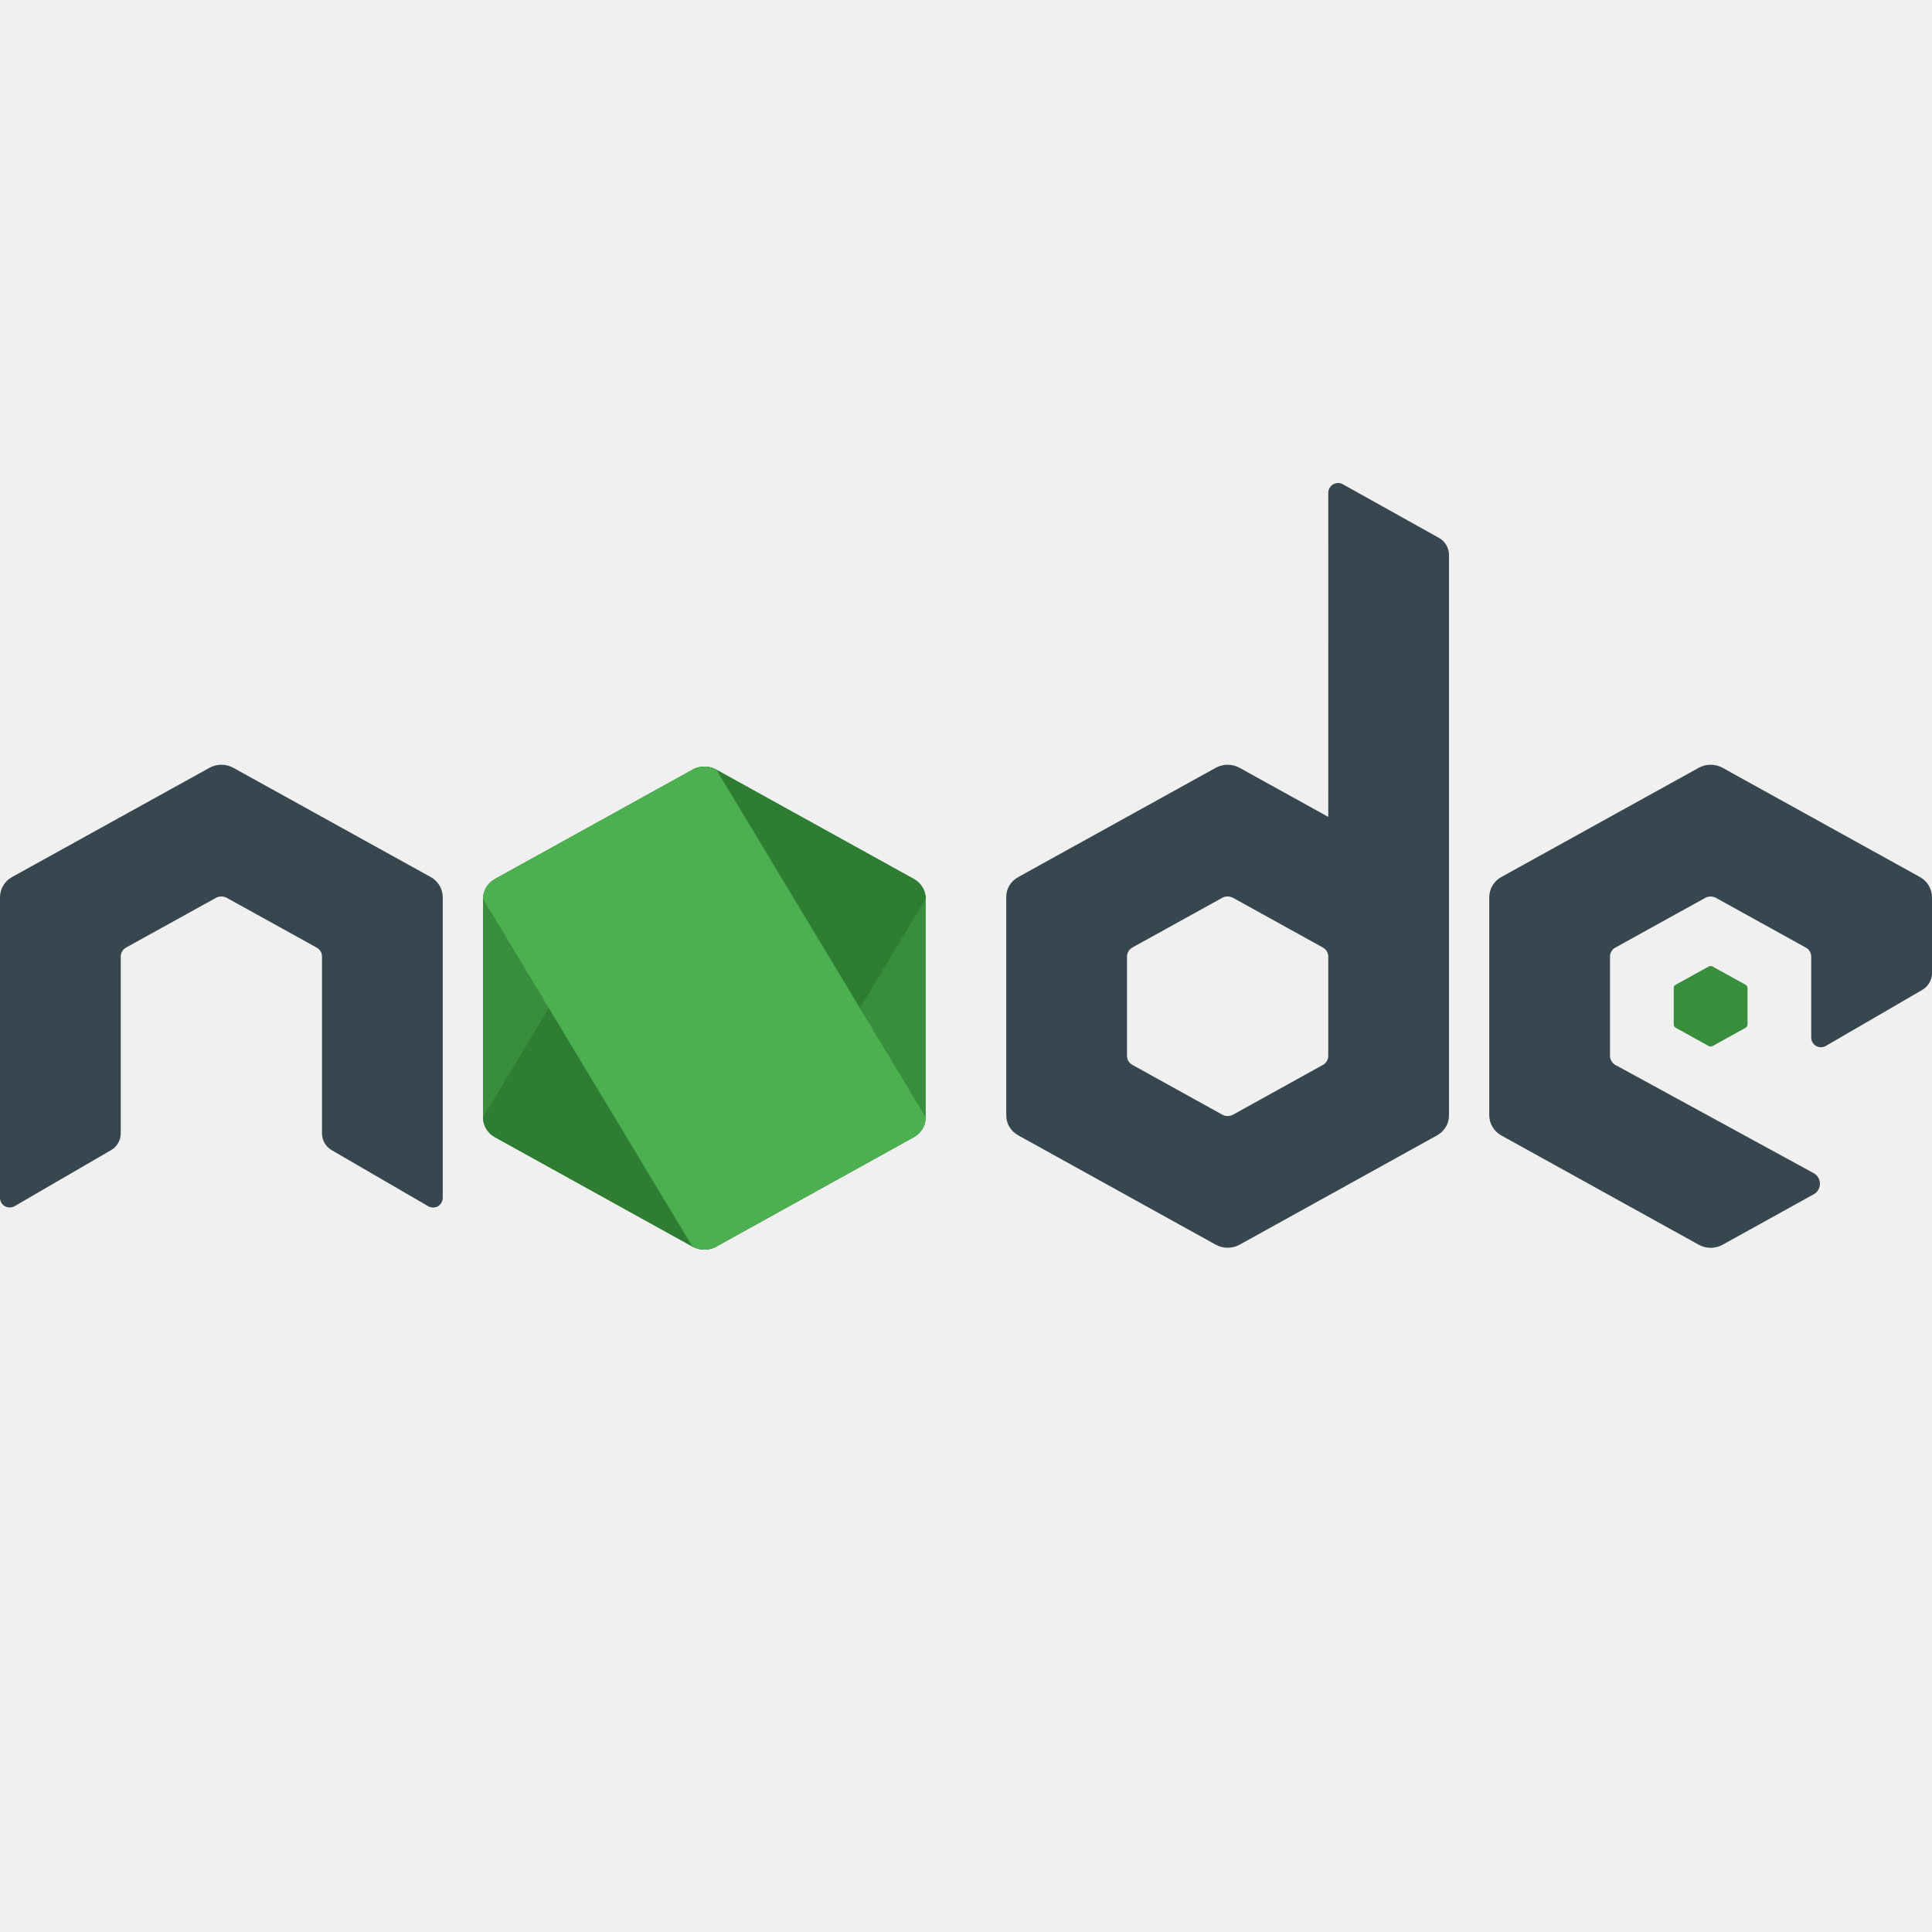
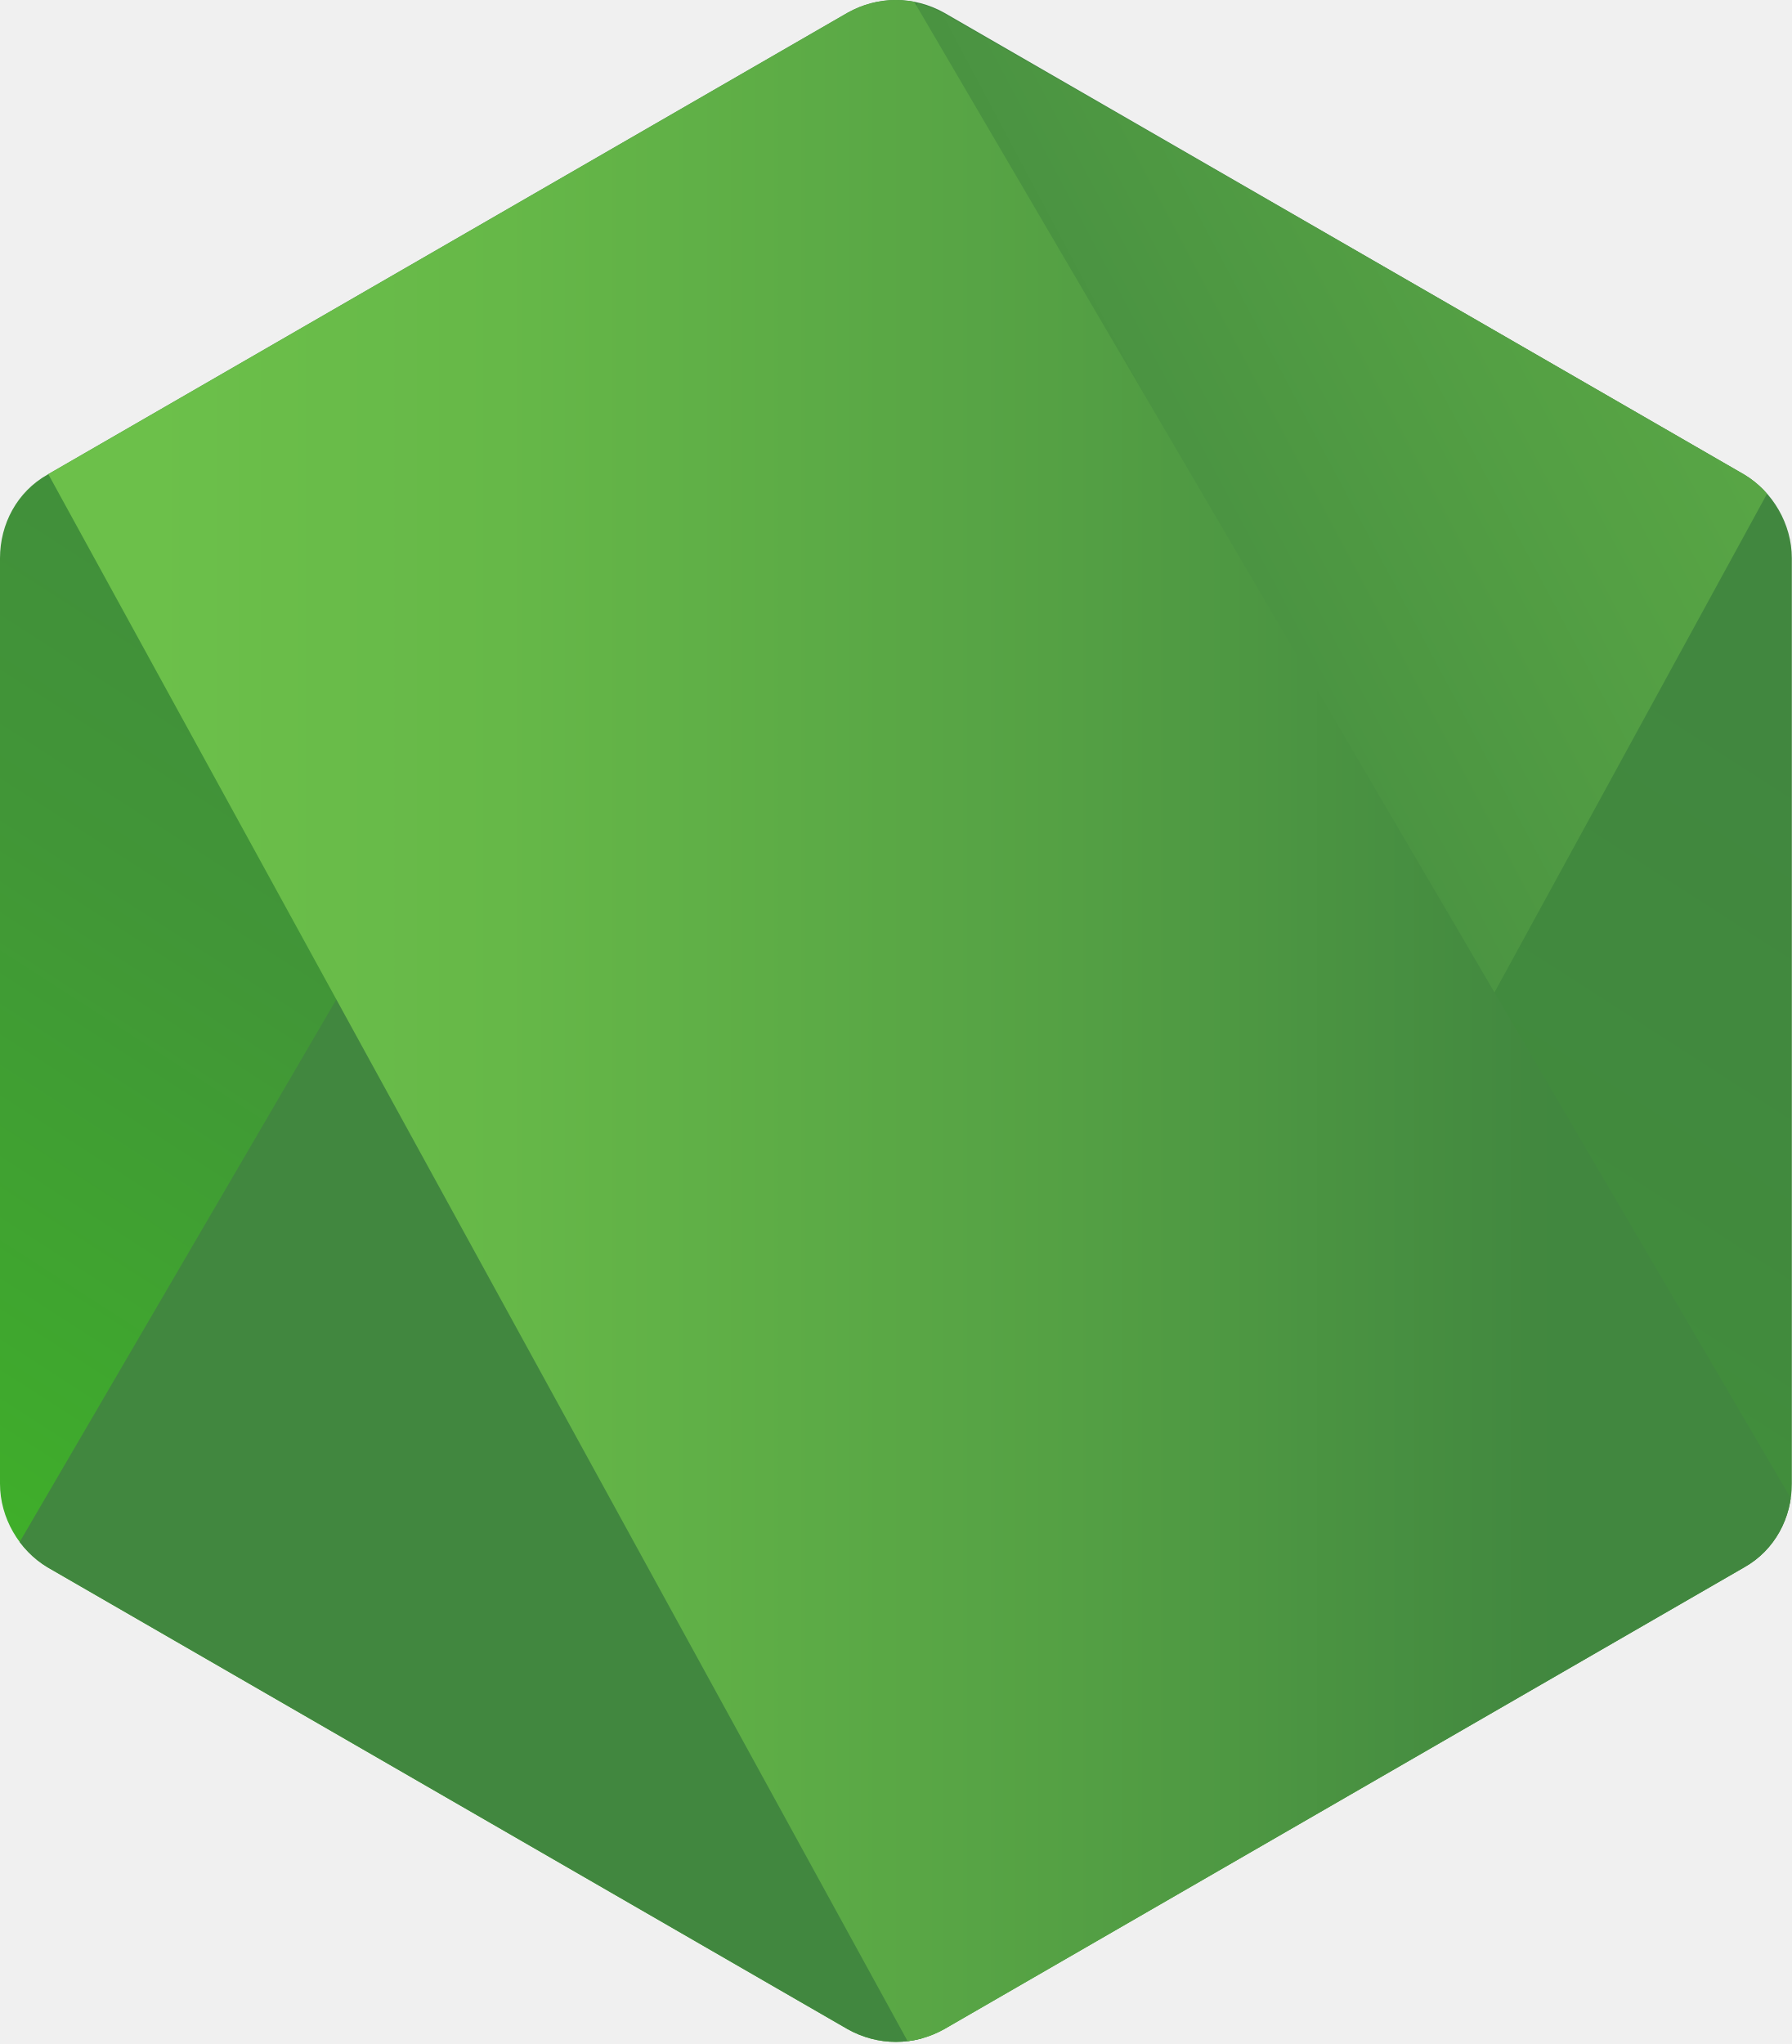
- <svg xmlns="http://www.w3.org/2000/svg" viewBox="0 0 48 48" width="48px" height="48px">
-   <path fill="#388e3c" d="M17.204 19.122l-4.907 2.715C12.113 21.938 12 22.126 12 22.329v5.433c0 .203.113.39.297.492l4.908 2.717c.183.101.41.101.593 0l4.907-2.717C22.887 28.152 23 27.965 23 27.762v-5.433c0-.203-.113-.39-.297-.492l-4.906-2.715c-.092-.051-.195-.076-.297-.076-.103 0-.205.025-.297.076M42.451 24.013l-.818.452c-.031.017-.049.048-.049.082v.906c0 .034.019.065.049.082l.818.453c.031.017.068.017.099 0l.818-.453c.03-.017.049-.048.049-.082v-.906c0-.034-.019-.065-.05-.082l-.818-.452C42.534 24.004 42.517 24 42.5 24S42.466 24.004 42.451 24.013" />
-   <path fill="#37474f" d="M35.751,13.364l-2.389-1.333c-0.075-0.042-0.167-0.041-0.241,0.003 c-0.074,0.044-0.12,0.123-0.12,0.209L33,20.295l-2.203-1.219C30.705,19.025,30.602,19,30.5,19c-0.102,0-0.205,0.025-0.297,0.076 h0.001l-4.907,2.715C25.113,21.892,25,22.08,25,22.282v5.433c0,0.203,0.113,0.39,0.297,0.492l4.908,2.717 c0.183,0.101,0.41,0.101,0.593,0l4.907-2.717C35.887,28.106,36,27.918,36,27.715V13.788C36,13.612,35.904,13.45,35.751,13.364z M32.866,26.458l-2.23,1.235c-0.083,0.046-0.186,0.046-0.269,0l-2.231-1.235C28.051,26.412,28,26.326,28,26.234v-2.47 c0-0.092,0.051-0.177,0.135-0.224l2.231-1.234h-0.001c0.042-0.023,0.088-0.034,0.135-0.034c0.047,0,0.093,0.012,0.135,0.034 l2.23,1.234C32.949,23.587,33,23.673,33,23.765v2.47C33,26.326,32.949,26.412,32.866,26.458z" />
-   <path fill="#2e7d32" d="M17.204,19.122L12,27.762c0,0.203,0.113,0.39,0.297,0.492l4.908,2.717 c0.183,0.101,0.41,0.101,0.593,0L23,22.329c0-0.203-0.113-0.39-0.297-0.492l-4.906-2.715c-0.092-0.051-0.195-0.076-0.297-0.076 c-0.103,0-0.205,0.025-0.297,0.076" />
-   <path fill="#4caf50" d="M17.204,19.122l-4.907,2.715C12.113,21.938,12,22.126,12,22.329l5.204,8.642 c0.183,0.101,0.41,0.101,0.593,0l4.907-2.717C22.887,28.152,23,27.965,23,27.762l-5.203-8.64c-0.092-0.051-0.195-0.076-0.297-0.076 c-0.103,0-0.205,0.025-0.297,0.076" />
-   <path fill="#37474f" d="M47.703 21.791l-4.906-2.715C42.705 19.025 42.602 19 42.5 19c-.102 0-.205.025-.297.076h.001l-4.907 2.715C37.114 21.892 37 22.084 37 22.294v5.411c0 .209.114.402.297.503l4.908 2.717c.184.102.409.102.593 0l2.263-1.253c.207-.115.206-.412-.002-.526l-4.924-2.687C40.052 26.412 40 26.325 40 26.231v-2.466c0-.092.05-.177.13-.221l2.235-1.236h-.001c.042-.023.088-.034.135-.034.047 0 .093.012.135.034l2.235 1.237c.08.044.13.129.13.221v2.012c0 .086.046.166.121.209.075.042.167.042.242-.001l2.398-1.393c.148-.086.24-.245.24-.417v-1.88C48 22.085 47.886 21.892 47.703 21.791zM10.703 21.791l-4.906-2.715C5.705 19.025 5.602 19 5.5 19c-.102 0-.205.025-.297.076h.001l-4.907 2.715C.114 21.892 0 22.084 0 22.294v7.465c0 .086.046.166.121.209.075.042.167.042.242-.001l2.398-1.393C2.909 28.488 3 28.329 3 28.157v-4.393c0-.092.05-.177.13-.221l2.235-1.236H5.365c.042-.023.088-.034.135-.034.047 0 .093.012.135.034l2.235 1.237C7.95 23.588 8 23.673 8 23.765v4.393c0 .172.091.331.24.417l2.398 1.393c.075.043.167.043.242.001C10.954 29.925 11 29.845 11 29.759v-7.464C11 22.085 10.886 21.892 10.703 21.791z" />
+ <svg xmlns="http://www.w3.org/2000/svg" xmlns:xlink="http://www.w3.org/1999/xlink" width="256px" height="292px" viewBox="0 0 256 292" version="1.1">
+   <defs>
+     <linearGradient x1="68.188%" y1="17.487%" x2="27.823%" y2="89.755%" id="linearGradient-1">
+       <stop stop-color="#41873F" offset="0%" />
+       <stop stop-color="#418B3D" offset="32.88%" />
+       <stop stop-color="#419637" offset="63.52%" />
+       <stop stop-color="#3FA92D" offset="93.19%" />
+       <stop stop-color="#3FAE2A" offset="100%" />
+     </linearGradient>
+     <path d="M134.923,1.832 C130.579,-0.611 125.421,-0.611 121.077,1.832 L6.787,67.801 C2.443,70.244 0,74.859 0,79.745 L0,211.953 C0,216.84 2.715,221.455 6.787,223.898 L121.077,289.866 C125.421,292.31 130.579,292.31 134.923,289.866 L249.213,223.898 C253.557,221.455 256,216.84 256,211.953 L256,79.745 C256,74.859 253.285,70.244 249.213,67.801 L134.923,1.832 L134.923,1.832 Z" id="path-2" />
+     <linearGradient x1="43.277%" y1="55.169%" x2="159.245%" y2="-18.306%" id="linearGradient-4">
+       <stop stop-color="#41873F" offset="13.76%" />
+       <stop stop-color="#54A044" offset="40.32%" />
+       <stop stop-color="#66B848" offset="71.36%" />
+       <stop stop-color="#6CC04A" offset="90.81%" />
+     </linearGradient>
+     <path d="M134.923,1.832 C130.579,-0.611 125.421,-0.611 121.077,1.832 L6.787,67.801 C2.443,70.244 0,74.859 0,79.745 L0,211.953 C0,216.84 2.715,221.455 6.787,223.898 L121.077,289.866 C125.421,292.31 130.579,292.31 134.923,289.866 L249.213,223.898 C253.557,221.455 256,216.84 256,211.953 L256,79.745 C256,74.859 253.285,70.244 249.213,67.801 L134.923,1.832 L134.923,1.832 Z" id="path-5" />
+     <linearGradient x1="-4.389%" y1="49.997%" x2="101.499%" y2="49.997%" id="linearGradient-7">
+       <stop stop-color="#6CC04A" offset="9.192%" />
+       <stop stop-color="#66B848" offset="28.64%" />
+       <stop stop-color="#54A044" offset="59.68%" />
+       <stop stop-color="#41873F" offset="86.24%" />
+     </linearGradient>
+   </defs>
+   <g>
+     <path d="M134.923,1.832 C130.579,-0.611 125.421,-0.611 121.077,1.832 L6.787,67.801 C2.443,70.244 1.66898426e-14,74.859 1.66898426e-14,79.745 L1.66898426e-14,211.953 C1.66898426e-14,216.84 2.715,221.455 6.787,223.898 L121.077,289.866 C125.421,292.31 130.579,292.31 134.923,289.866 L249.213,223.898 C253.557,221.455 256,216.84 256,211.953 L256,79.745 C256,74.859 253.285,70.244 249.213,67.801 L134.923,1.832 L134.923,1.832 Z" fill="url(#linearGradient-1)" />
+     <g>
+       <mask id="mask-3" fill="white">
+         <use xlink:href="#path-2" />
+       </mask>
+       <g />
+       <path d="M249.485,67.801 L134.651,1.832 C133.565,1.29 132.208,0.747 131.122,0.475 L2.443,220.912 C3.529,222.269 4.887,223.355 6.244,224.17 L121.077,290.138 C124.335,292.038 128.136,292.581 131.665,291.495 L252.471,70.515 C251.656,69.429 250.571,68.615 249.485,67.801 L249.485,67.801 Z" fill="url(#linearGradient-4)" mask="url(#mask-3)" />
+     </g>
+     <g>
+       <mask id="mask-6" fill="white">
+         <use xlink:href="#path-5" />
+       </mask>
+       <g />
+       <path d="M249.756,223.898 C253.014,221.998 255.457,218.74 256.543,215.211 L130.579,0.204 C127.321,-0.339 123.792,-0.068 120.806,1.832 L6.787,67.529 L129.765,291.767 C131.393,291.495 133.294,290.952 134.923,290.138 L249.756,223.898 L249.756,223.898 Z" fill="url(#linearGradient-7)" mask="url(#mask-6)" />
+     </g>
+   </g>
</svg>
